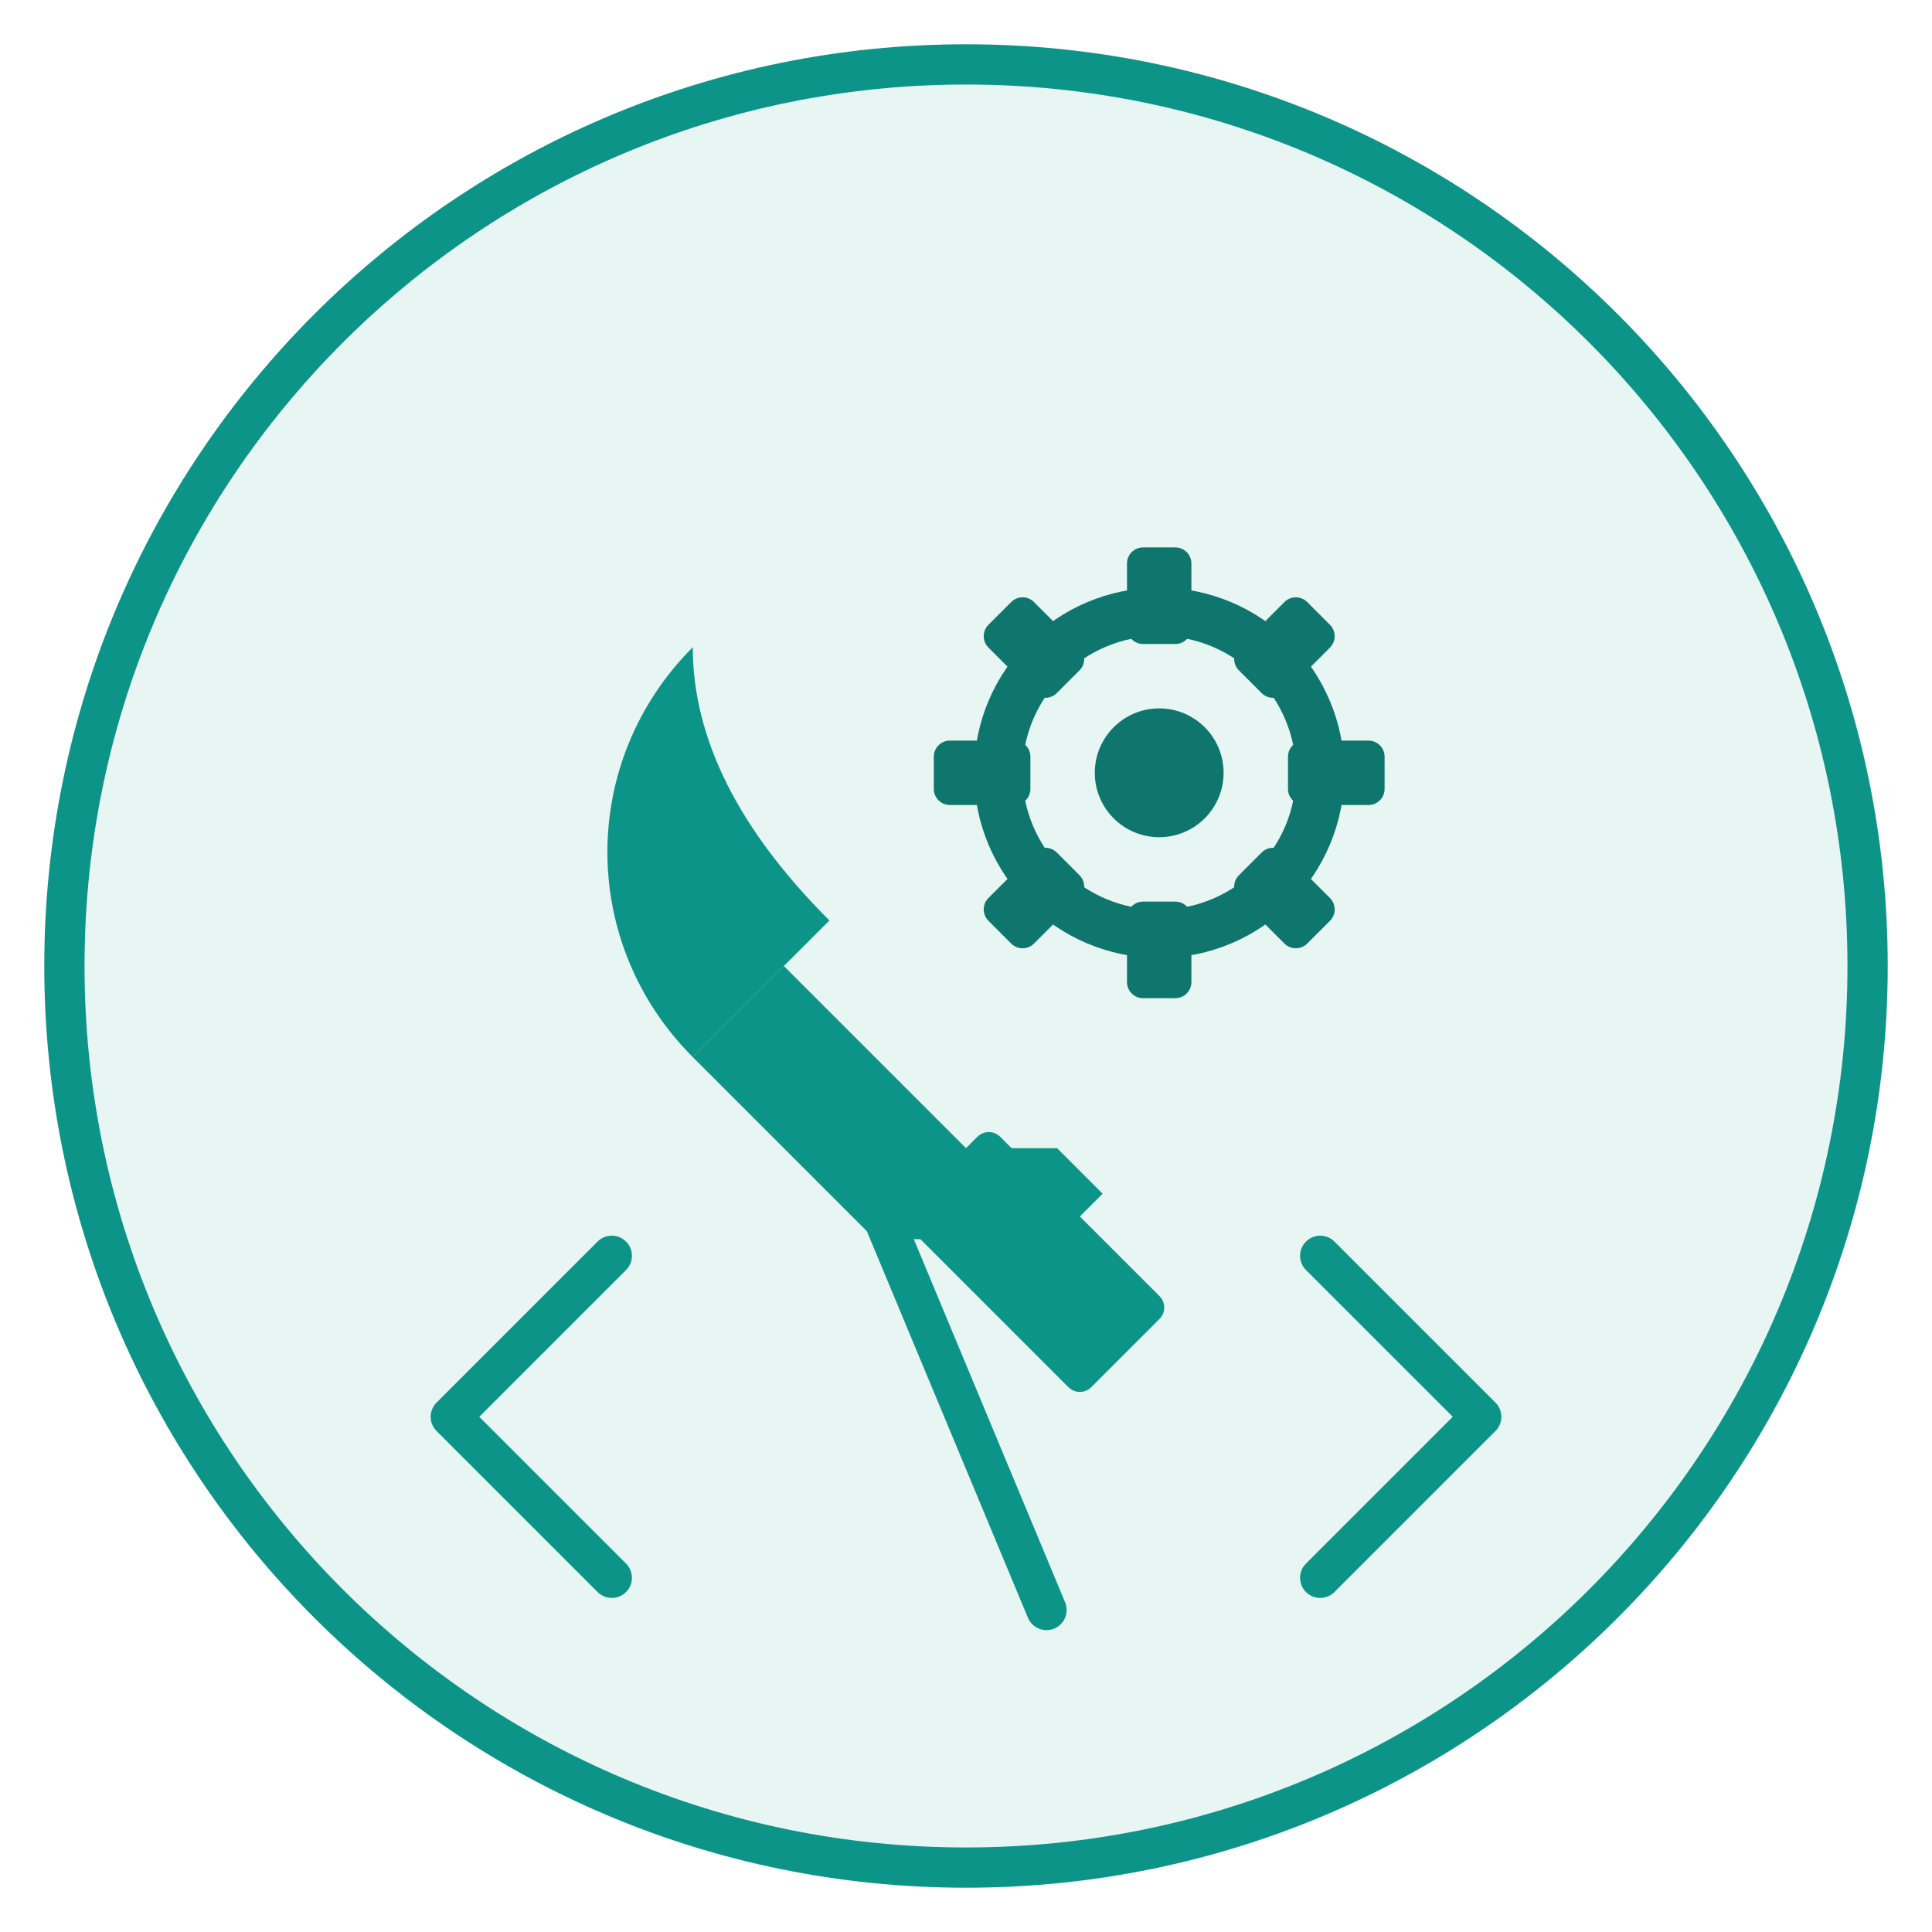
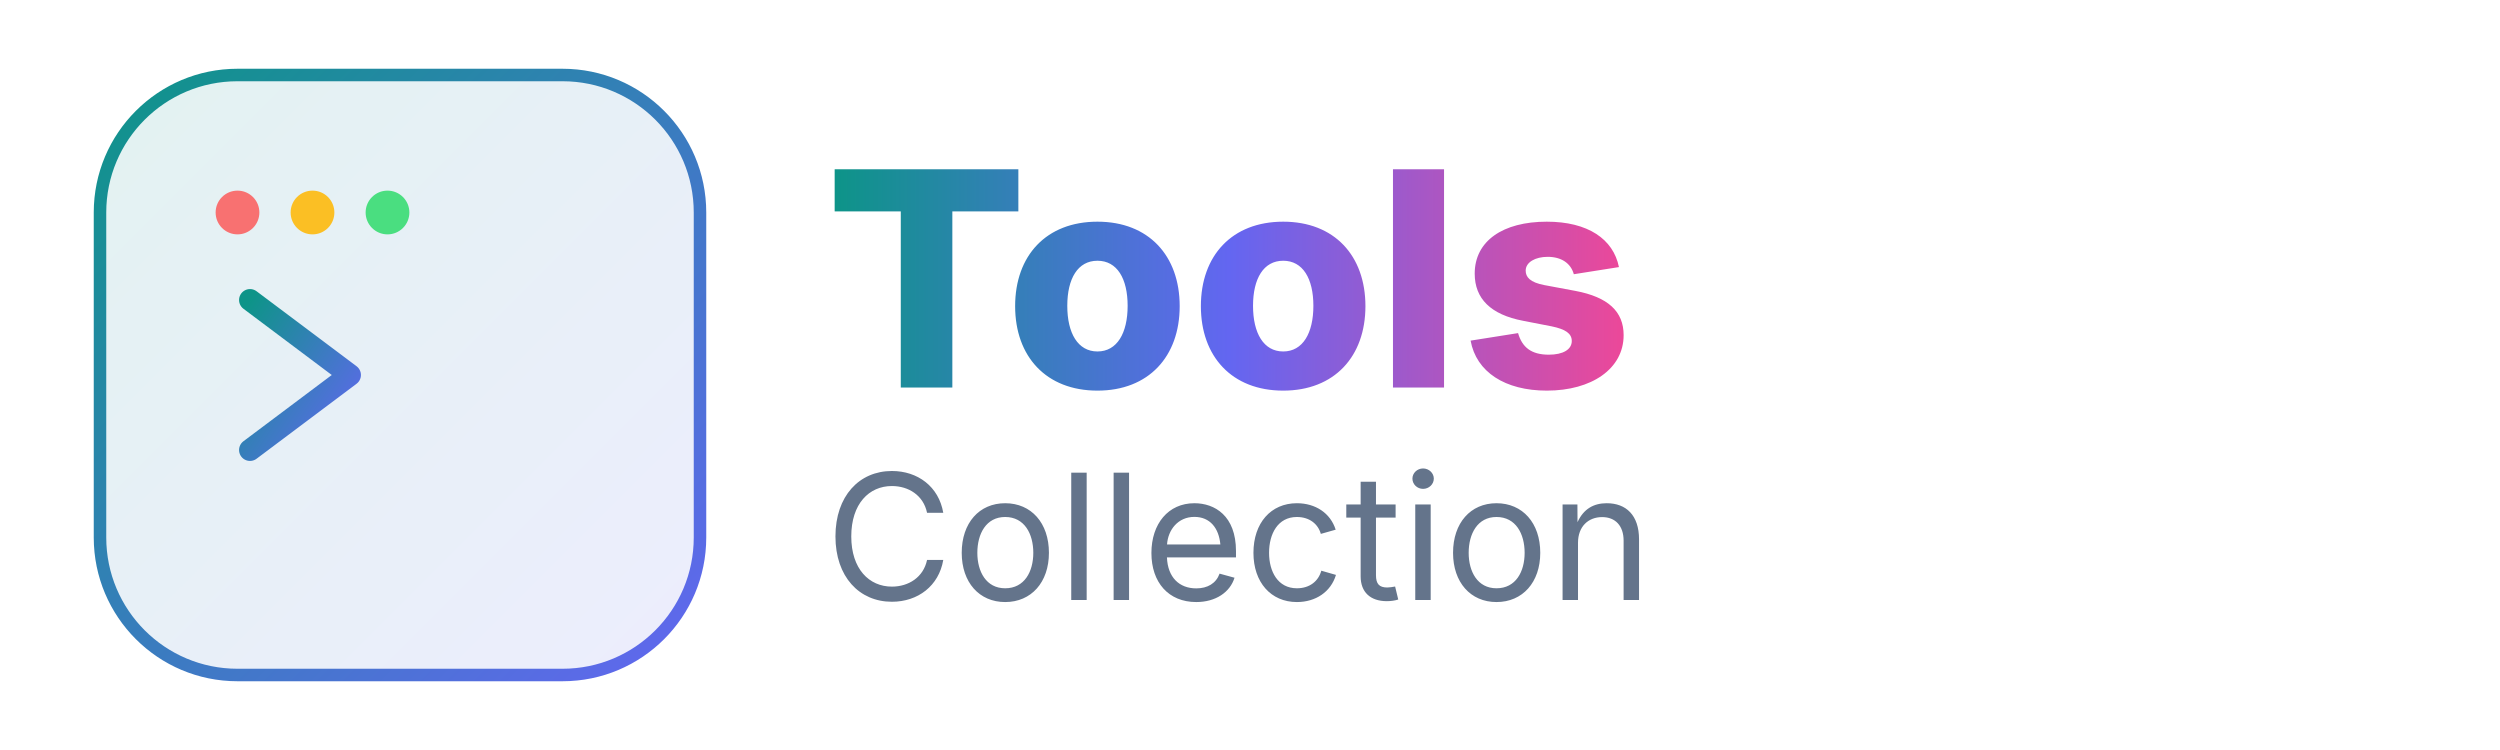
- <svg xmlns="http://www.w3.org/2000/svg" viewBox="0 0 120 120" fill="none">
-   <circle cx="60" cy="60" r="56" fill="#0d9488" opacity="0.1" />
-   <circle cx="60" cy="60" r="56" stroke="#0d9488" stroke-width="2.5" />
-   <g transform="translate(60,60) rotate(-45) translate(-60,-60)">
-     <path d="M44 52 L44 68 L52 76 L56 76 L56 72 L52 68 L52 52 Z" fill="#0d9488" />
-     <path d="M44 52 C44 42 52 34 62 34 C58 38 56 44 56 52 L52 52 Z" fill="#0d9488" />
-     <rect x="46" y="68" width="8" height="16" rx="1" fill="#0d9488" />
+ <svg xmlns="http://www.w3.org/2000/svg" viewBox="0 0 400 120" fill="none">
+   <defs>
+     <linearGradient id="grad1" x1="0%" y1="0%" x2="100%" y2="100%">
+       <stop offset="0%" style="stop-color:#0d9488" />
+       <stop offset="100%" style="stop-color:#6366f1" />
+     </linearGradient>
+     <linearGradient id="grad2" x1="0%" y1="0%" x2="100%" y2="0%">
+       <stop offset="0%" style="stop-color:#0d9488" />
+       <stop offset="50%" style="stop-color:#6366f1" />
+       <stop offset="100%" style="stop-color:#ec4899" />
+     </linearGradient>
+   </defs>
+   <g transform="translate(16, 12)">
+     <rect x="0" y="0" width="96" height="96" rx="22" fill="url(#grad1)" opacity="0.12" />
+     <rect x="0" y="0" width="96" height="96" rx="22" stroke="url(#grad1)" stroke-width="2" />
+     <g stroke="url(#grad1)" stroke-width="3.5" stroke-linecap="round" stroke-linejoin="round" fill="none">
+       <polyline points="24,36 40,48 24,60" />
+       <line x1="46" y1="60" x2="72" y2="60" />
+     </g>
+     <circle cx="22" cy="22" r="3.5" fill="#f87171" />
+     <circle cx="34" cy="22" r="3.5" fill="#fbbf24" />
+     <circle cx="46" cy="22" r="3.5" fill="#4ade80" />
  </g>
-   <g transform="translate(72, 48)">
-     <circle cx="0" cy="0" r="10" fill="none" stroke="#0f766e" stroke-width="3" />
-     <circle cx="0" cy="0" r="4" fill="#0f766e" />
-     <rect x="-2" y="-14" width="4" height="6" rx="1" fill="#0f766e" />
-     <rect x="-2" y="8" width="4" height="6" rx="1" fill="#0f766e" />
-     <rect x="-14" y="-2" width="6" height="4" rx="1" fill="#0f766e" />
-     <rect x="8" y="-2" width="6" height="4" rx="1" fill="#0f766e" />
-     <rect x="-2" y="-14" width="4" height="6" rx="1" fill="#0f766e" transform="rotate(45)" />
-     <rect x="-2" y="8" width="4" height="6" rx="1" fill="#0f766e" transform="rotate(45)" />
-     <rect x="-14" y="-2" width="6" height="4" rx="1" fill="#0f766e" transform="rotate(45)" />
-     <rect x="8" y="-2" width="6" height="4" rx="1" fill="#0f766e" transform="rotate(45)" />
-   </g>
-   <g fill="none" stroke="#0d9488" stroke-width="2.5" stroke-linecap="round" stroke-linejoin="round">
-     <polyline points="38,78 28,88 38,98" />
-     <polyline points="82,78 92,88 82,98" />
-     <line x1="55" y1="76" x2="65" y2="100" />
+   <g transform="translate(132, 0)">
+     <text x="0" y="62" font-family="Inter, system-ui, -apple-system, sans-serif" font-size="48" font-weight="800" fill="url(#grad2)">
+       Tools
+     </text>
+     <text x="0" y="96" font-family="Inter, system-ui, -apple-system, sans-serif" font-size="28" font-weight="400" fill="#64748b">
+       Collection
+     </text>
  </g>
</svg>
